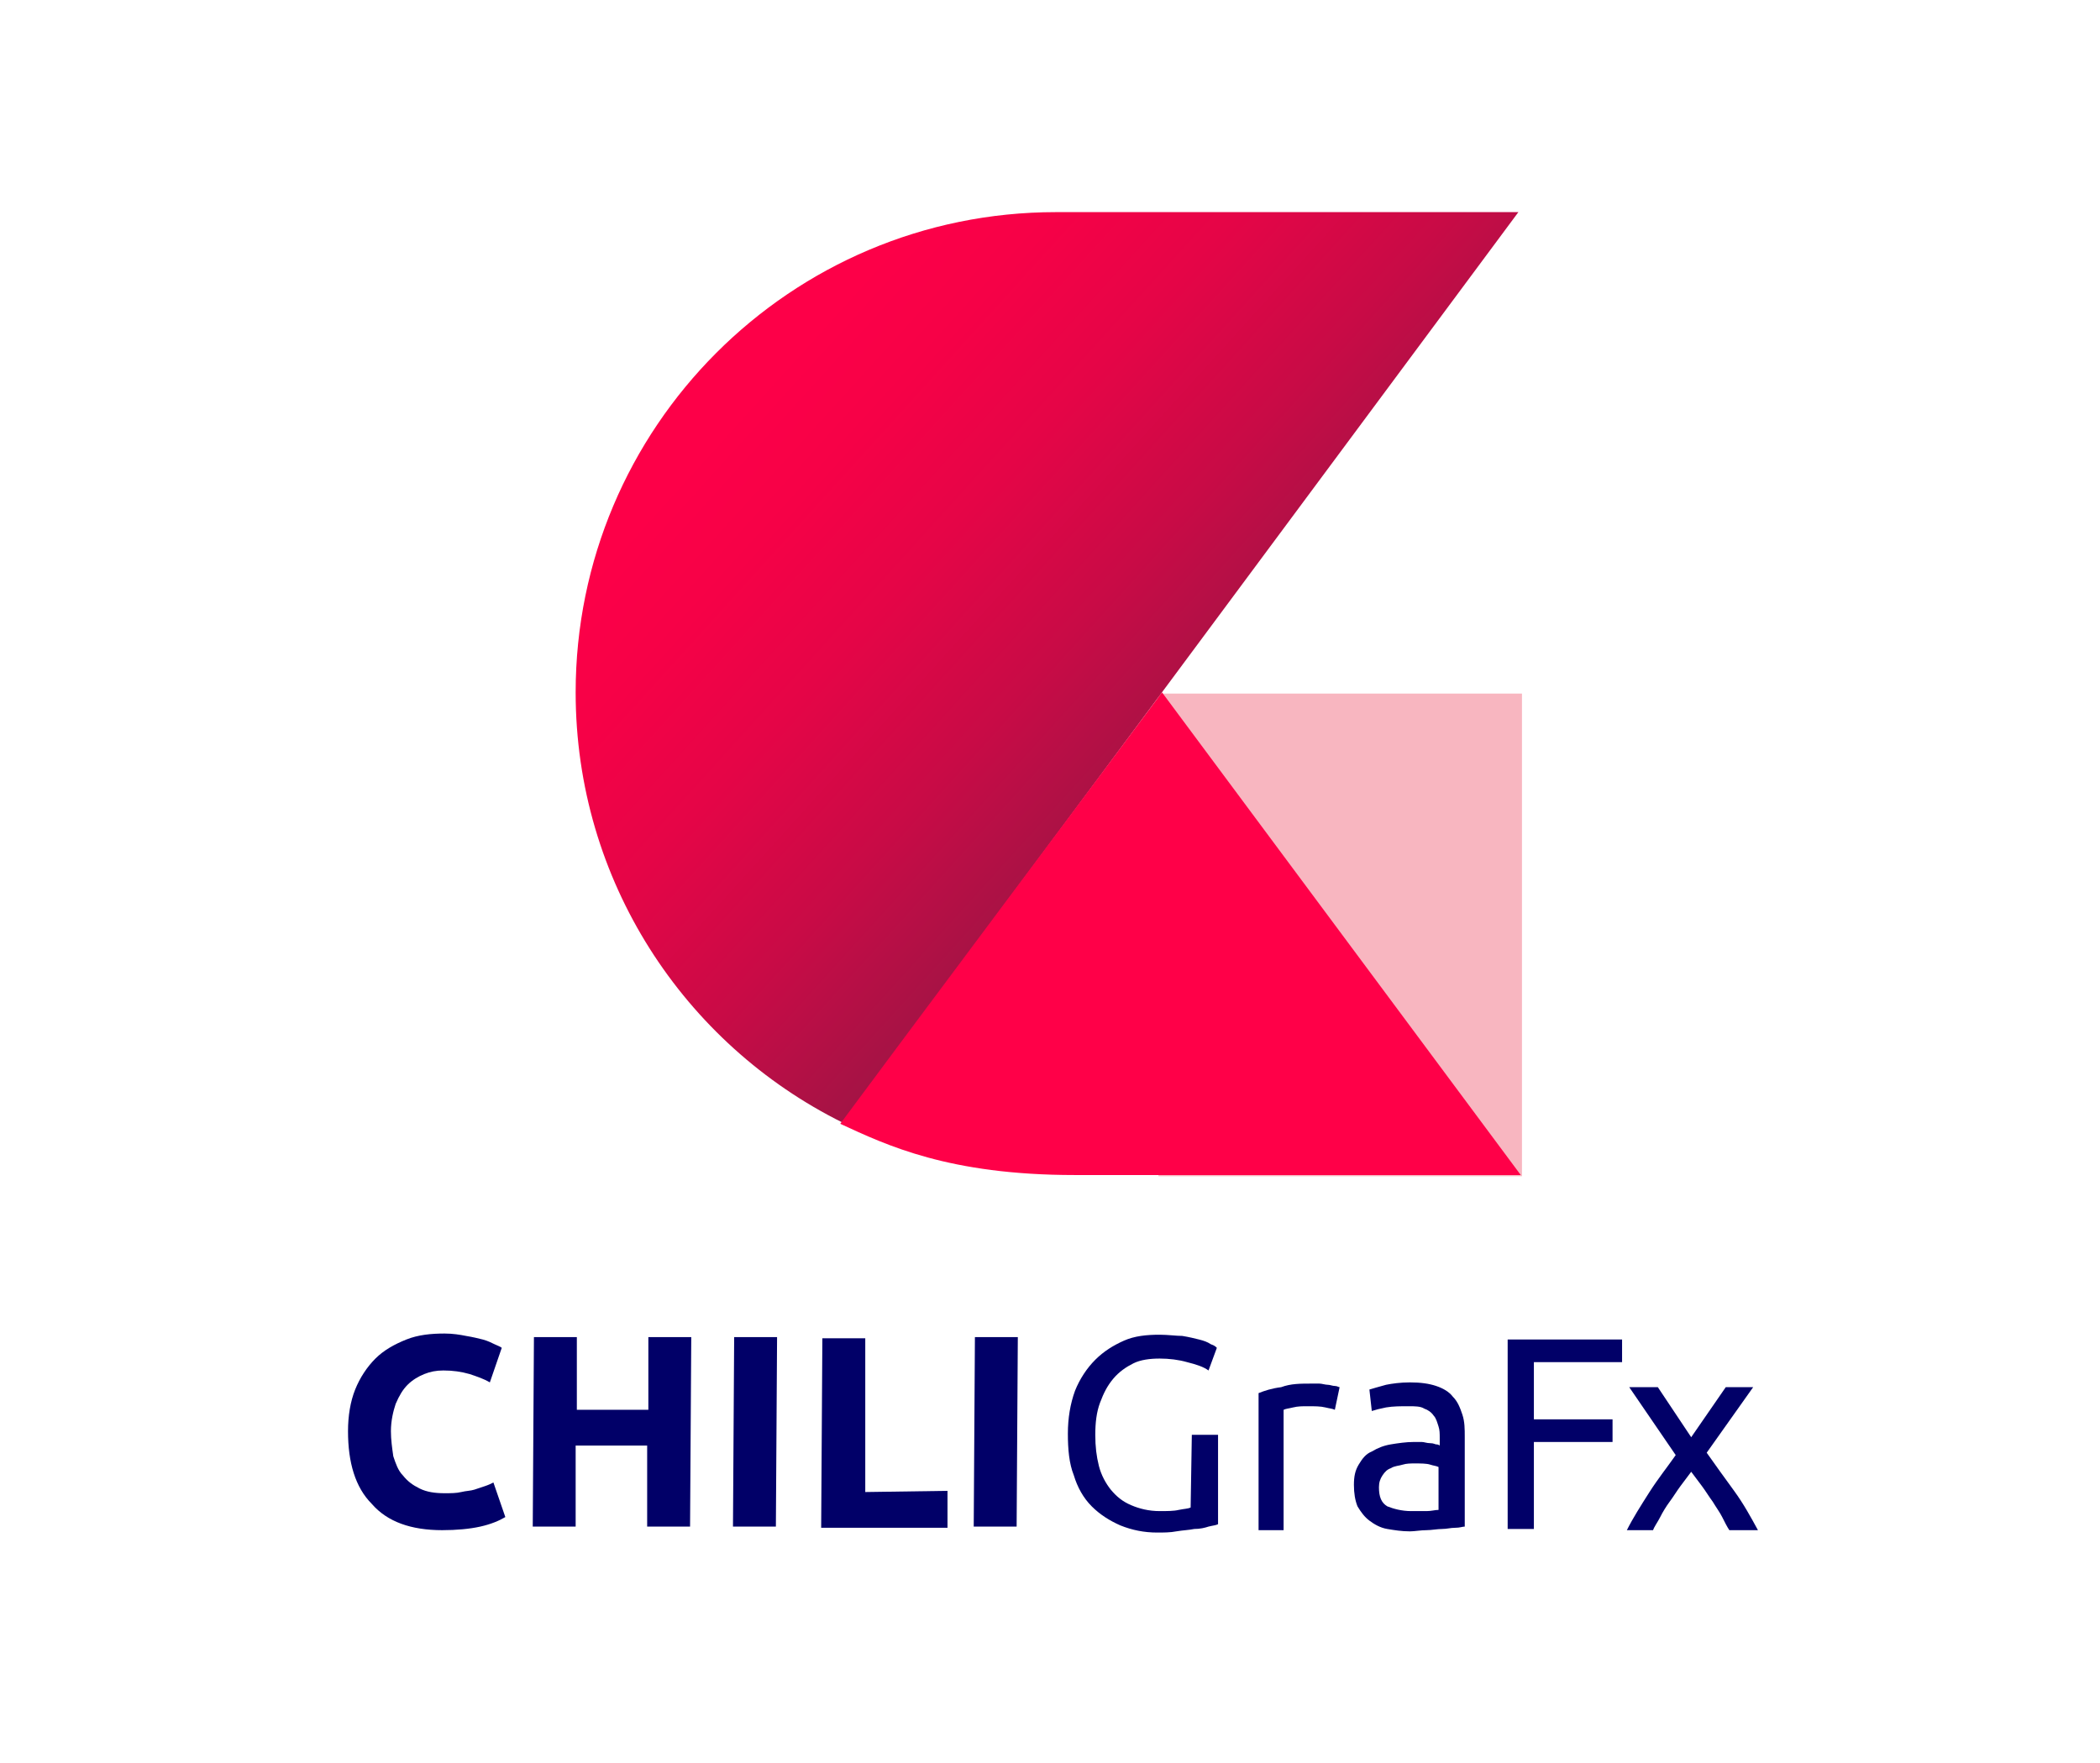
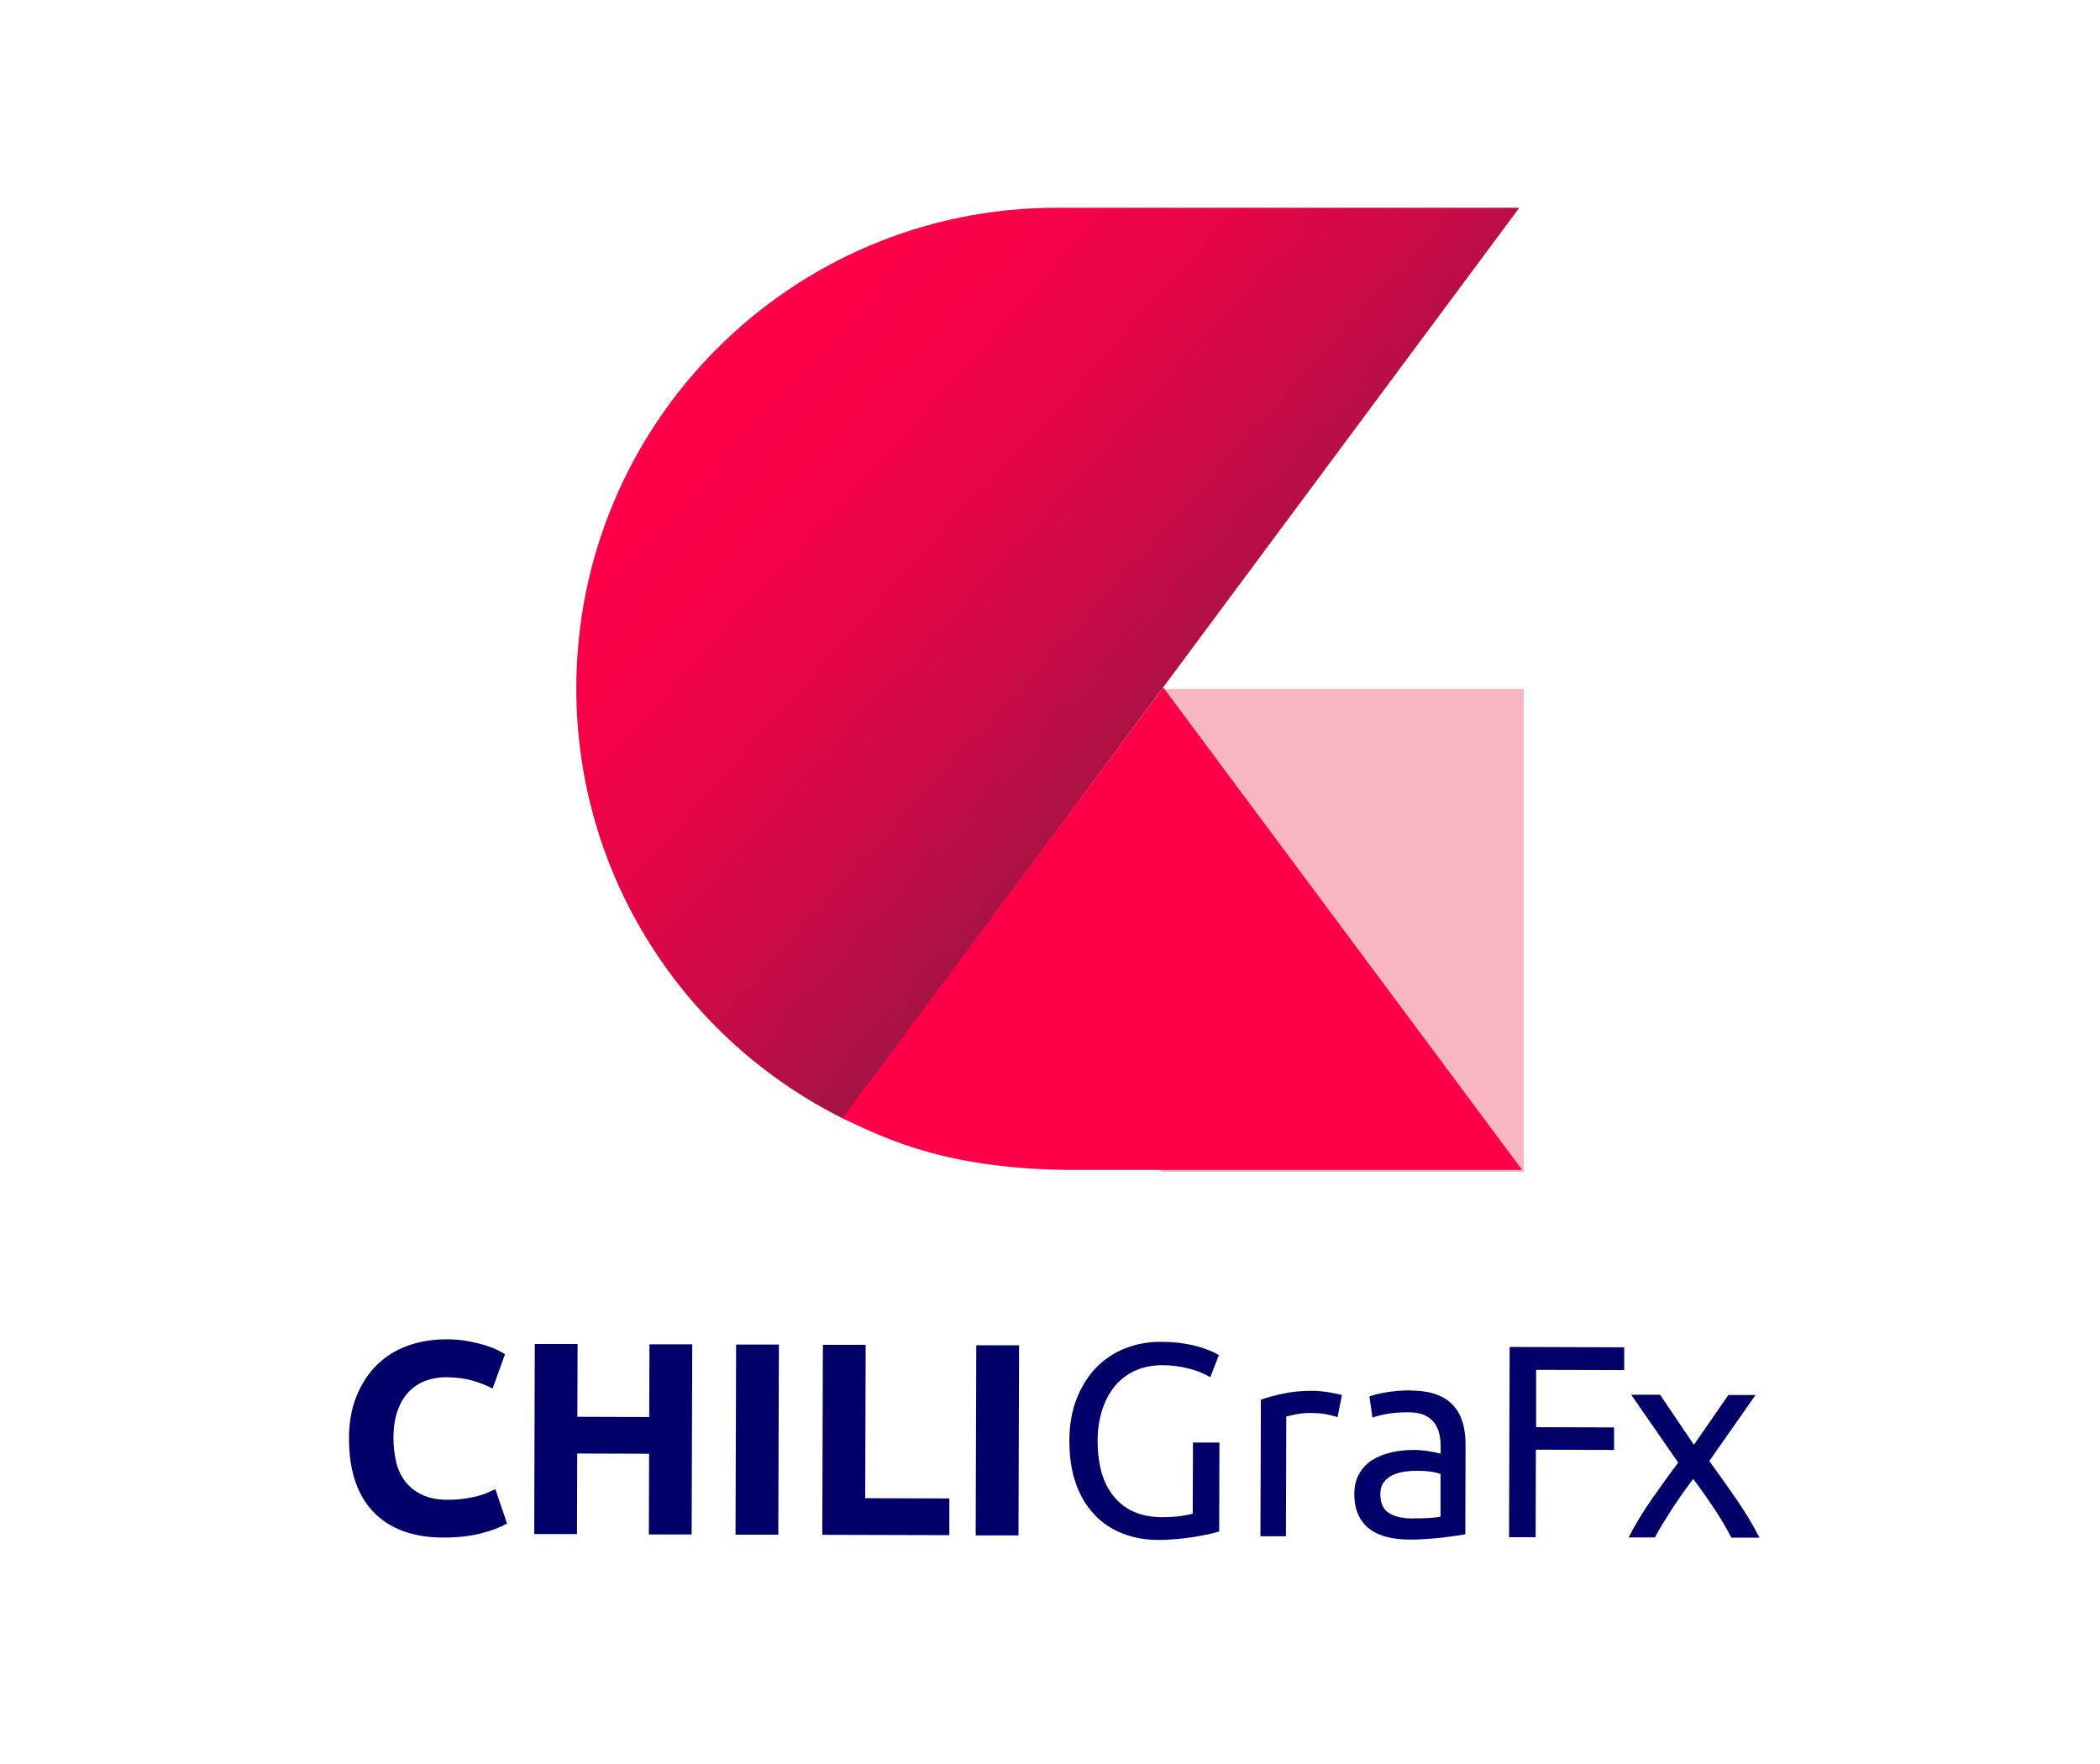
- <svg xmlns="http://www.w3.org/2000/svg" version="1.1" id="Layer_1" x="0px" y="0px" viewBox="0 0 176.2 147.9" style="enable-background:new 0 0 176.2 147.9;" xml:space="preserve">
-   <style type="text/css">
- 	.st0{enable-background:new    ;}
- 	.st1{fill:#010068;}
- 	.st2{fill:#F8B6C0;}
- 	.st3{fill:url(#SVGID_1_);}
- 	.st4{fill:#FF0048;}
- </style>
-   <g>
-     <g id="a">
-       <g class="st0">
-         <path class="st1" d="M37.1,128.4c-2.6,0-4.6-0.7-5.9-2.2c-1.4-1.4-2-3.5-2-6.1c0-1.3,0.2-2.5,0.6-3.5c0.4-1,1-1.9,1.7-2.6     c0.7-0.7,1.6-1.2,2.6-1.6c1-0.4,2.1-0.5,3.2-0.5c0.7,0,1.3,0.1,1.8,0.2c0.6,0.1,1,0.2,1.4,0.3c0.4,0.1,0.8,0.3,1,0.4     s0.5,0.2,0.6,0.3l-1,2.9c-0.5-0.3-1.1-0.5-1.7-0.7c-0.7-0.2-1.4-0.3-2.2-0.3c-0.6,0-1.1,0.1-1.6,0.3c-0.5,0.2-1,0.5-1.4,0.9     c-0.4,0.4-0.7,0.9-1,1.6c-0.2,0.6-0.4,1.4-0.4,2.3c0,0.7,0.1,1.4,0.2,2.1c0.2,0.6,0.4,1.2,0.8,1.6c0.4,0.5,0.8,0.8,1.4,1.1     c0.6,0.3,1.3,0.4,2.1,0.4c0.5,0,1,0,1.4-0.1c0.4-0.1,0.8-0.1,1.1-0.2c0.3-0.1,0.6-0.2,0.9-0.3s0.5-0.2,0.7-0.3l1,2.9     c-0.5,0.3-1.2,0.6-2.1,0.8C39.4,128.3,38.3,128.4,37.1,128.4z" />
-       </g>
-       <g class="st0">
-         <path class="st1" d="M54.4,112.2l3.6,0l-0.1,15.9l-3.6,0l0-6.8l-6,0l0,6.8l-3.6,0l0.1-15.9l3.6,0l0,6.1l6,0L54.4,112.2z" />
-         <path class="st1" d="M61.6,112.2l3.6,0l-0.1,15.9l-3.6,0L61.6,112.2z" />
-       </g>
-       <g class="st0">
-         <path class="st1" d="M79.5,125.1l0,3.1l-10.6,0l0.1-15.9l3.6,0l0,12.9L79.5,125.1z" />
-       </g>
-       <g class="st0">
-         <path class="st1" d="M81.8,112.2l3.6,0l-0.1,15.9l-3.6,0L81.8,112.2z" />
-       </g>
-       <g class="st0">
-         <path class="st1" d="M100,120.4l2.2,0l0,7.5c-0.2,0.1-0.4,0.1-0.8,0.2c-0.3,0.1-0.7,0.2-1.2,0.2c-0.5,0.1-0.9,0.1-1.5,0.2     c-0.5,0.1-1.1,0.1-1.6,0.1c-1.1,0-2.1-0.2-3.1-0.6c-0.9-0.4-1.7-0.9-2.4-1.6c-0.7-0.7-1.2-1.6-1.5-2.6c-0.4-1-0.5-2.2-0.5-3.5     s0.2-2.5,0.6-3.6c0.4-1,1-1.9,1.7-2.6s1.5-1.2,2.4-1.6c0.9-0.4,1.9-0.5,3-0.5c0.7,0,1.4,0.1,1.9,0.1c0.6,0.1,1,0.2,1.4,0.3     c0.4,0.1,0.7,0.2,1,0.4c0.3,0.1,0.4,0.2,0.5,0.3l-0.7,1.9c-0.4-0.3-1-0.5-1.8-0.7c-0.7-0.2-1.5-0.3-2.3-0.3     c-0.8,0-1.6,0.1-2.2,0.4s-1.2,0.7-1.7,1.3c-0.5,0.6-0.8,1.2-1.1,2c-0.3,0.8-0.4,1.7-0.4,2.7c0,1,0.1,1.8,0.3,2.6     c0.2,0.8,0.6,1.5,1,2c0.5,0.6,1,1,1.7,1.3c0.7,0.3,1.5,0.5,2.4,0.5c0.6,0,1.2,0,1.6-0.1c0.5-0.1,0.8-0.1,1-0.2L100,120.4z" />
-       </g>
-       <g class="st0">
-         <path class="st1" d="M110.1,116.1c0.2,0,0.4,0,0.6,0c0.2,0,0.5,0.1,0.7,0.1c0.2,0,0.4,0.1,0.6,0.1c0.2,0,0.3,0.1,0.4,0.1     l-0.4,1.9c-0.2-0.1-0.4-0.1-0.8-0.2c-0.4-0.1-0.9-0.1-1.5-0.1c-0.4,0-0.8,0-1.2,0.1c-0.4,0.1-0.6,0.1-0.8,0.2l0,10.1l-2.1,0     l0-11.5c0.5-0.2,1.1-0.4,1.9-0.5C108.3,116.1,109.1,116.1,110.1,116.1z" />
-       </g>
-       <g class="st0">
-         <path class="st1" d="M118.3,116c0.9,0,1.6,0.1,2.2,0.3c0.6,0.2,1.1,0.5,1.4,0.9c0.4,0.4,0.6,0.9,0.8,1.5c0.2,0.6,0.2,1.2,0.2,1.9     l0,7.5c-0.2,0-0.4,0.1-0.8,0.1s-0.7,0.1-1.1,0.1c-0.4,0-0.9,0.1-1.3,0.1c-0.5,0-1,0.1-1.4,0.1c-0.7,0-1.3-0.1-1.9-0.2     c-0.6-0.1-1.1-0.4-1.5-0.7c-0.4-0.3-0.7-0.7-1-1.2c-0.2-0.5-0.3-1.1-0.3-1.8c0-0.7,0.1-1.2,0.4-1.7c0.3-0.5,0.6-0.9,1.1-1.1     c0.5-0.3,1-0.5,1.6-0.6c0.6-0.1,1.3-0.2,1.9-0.2c0.2,0,0.4,0,0.7,0c0.2,0,0.4,0.1,0.7,0.1s0.4,0.1,0.5,0.1c0.2,0,0.3,0.1,0.3,0.1     l0-0.6c0-0.4,0-0.7-0.1-1c-0.1-0.3-0.2-0.7-0.4-0.9c-0.2-0.3-0.5-0.5-0.8-0.6c-0.3-0.2-0.8-0.2-1.3-0.2c-0.7,0-1.3,0-1.9,0.1     c-0.5,0.1-0.9,0.2-1.2,0.3l-0.2-1.8c0.3-0.1,0.7-0.2,1.4-0.4C116.8,116.1,117.5,116,118.3,116z M118.4,126.8c0.5,0,1,0,1.3,0     c0.4,0,0.7-0.1,1-0.1l0-3.6c-0.2-0.1-0.4-0.1-0.7-0.2c-0.3-0.1-0.8-0.1-1.3-0.1c-0.3,0-0.7,0-1,0.1s-0.7,0.1-1,0.3     c-0.3,0.1-0.5,0.3-0.7,0.6c-0.2,0.3-0.3,0.6-0.3,1c0,0.8,0.2,1.3,0.7,1.6C116.9,126.6,117.6,126.8,118.4,126.8z" />
-       </g>
-       <g class="st0">
-         <path class="st1" d="M126.5,128.3l0-15.9l9.6,0l0,1.9l-7.4,0l0,4.8l6.6,0l0,1.9l-6.6,0l0,7.3L126.5,128.3z" />
-       </g>
-       <g class="st0">
-         <path class="st1" d="M145.1,128.4c-0.2-0.3-0.4-0.7-0.6-1.1c-0.2-0.4-0.5-0.8-0.8-1.3c-0.3-0.4-0.6-0.9-0.9-1.3     c-0.3-0.4-0.6-0.8-0.9-1.2c-0.3,0.4-0.6,0.8-0.9,1.2c-0.3,0.4-0.6,0.9-0.9,1.3c-0.3,0.4-0.6,0.9-0.8,1.3     c-0.2,0.4-0.5,0.8-0.6,1.1l-2.2,0c0.5-1,1.2-2.1,1.9-3.2c0.7-1.1,1.5-2.1,2.2-3.1l-3.9-5.7l2.4,0l2.8,4.2l2.9-4.2l2.3,0l-3.9,5.5     c0.7,1,1.5,2.1,2.3,3.2c0.8,1.1,1.4,2.2,2,3.3L145.1,128.4z" />
+ <svg xmlns="http://www.w3.org/2000/svg" viewBox="0 0 176.19 147.95">
+   <defs>
+     <style>.cls-1{fill:url(#linear-gradient);}.cls-2{fill:#f8b6c0;}.cls-3{fill:#010068;}.cls-4{fill:#ff0048;}.cls-5{mix-blend-mode:multiply;}.cls-6{isolation:isolate;}</style>
+     <linearGradient id="linear-gradient" x1="67.6" y1="28.11" x2="126.23" y2="81.24" gradientUnits="userSpaceOnUse">
+       <stop offset="0" stop-color="#fd0048" />
+       <stop offset=".11" stop-color="#f60147" />
+       <stop offset=".25" stop-color="#e50547" />
+       <stop offset=".42" stop-color="#c80b46" />
+       <stop offset=".6" stop-color="#a11445" />
+       <stop offset=".8" stop-color="#6e1f44" />
+       <stop offset=".81" stop-color="#6b2044" />
+     </linearGradient>
+   </defs>
+   <g class="cls-6">
+     <g id="Layer_1">
+       <g class="cls-5">
+         <path class="cls-3" d="M37.22,129c-2.59,0-4.56-.74-5.92-2.18s-2.02-3.49-2.02-6.15c0-1.32,.21-2.5,.63-3.53,.42-1.03,.99-1.91,1.71-2.62s1.58-1.25,2.58-1.61,2.08-.54,3.25-.54c.67,0,1.29,.05,1.84,.16,.55,.1,1.04,.22,1.45,.35,.41,.13,.76,.27,1.03,.41s.47,.25,.6,.32l-1.04,2.89c-.49-.26-1.06-.49-1.71-.67-.65-.19-1.39-.28-2.22-.28-.55,0-1.09,.09-1.62,.27-.53,.18-1,.48-1.41,.88-.41,.4-.74,.93-.98,1.57-.25,.64-.37,1.42-.38,2.34,0,.74,.08,1.42,.23,2.06s.42,1.19,.78,1.65c.36,.46,.83,.83,1.41,1.1,.58,.27,1.29,.41,2.11,.41,.52,0,.99-.03,1.4-.09,.41-.06,.78-.13,1.1-.21,.32-.08,.61-.18,.85-.29,.25-.11,.47-.21,.67-.3l.98,2.88c-.51,.3-1.22,.58-2.14,.82-.92,.24-1.99,.36-3.2,.36Z" />
+         <path class="cls-3" d="M54.49,112.79h3.59s-.05,15.95-.05,15.95h-3.59s.02-6.77,.02-6.77l-6.03-.02-.02,6.76h-3.59s.05-15.95,.05-15.95h3.59s-.02,6.11-.02,6.11l6.03,.02,.02-6.1Z" />
+         <path class="cls-3" d="M61.76,112.81h3.59s-.05,15.95-.05,15.95h-3.59s.05-15.95,.05-15.95Z" />
+         <path class="cls-3" d="M79.65,125.72v3.08s-10.66-.03-10.66-.03l.05-15.94h3.59s-.04,12.87-.04,12.87l7.06,.02Z" />
+         <path class="cls-3" d="M81.91,112.87h3.59s-.05,15.95-.05,15.95h-3.59s.05-15.95,.05-15.95Z" />
+         <path class="cls-3" d="M100.08,121.03h2.23s-.02,7.46-.02,7.46c-.18,.06-.45,.13-.79,.21-.34,.07-.74,.15-1.2,.23-.45,.07-.95,.14-1.48,.19s-1.08,.08-1.63,.08c-1.12,0-2.14-.19-3.06-.56-.92-.37-1.71-.91-2.36-1.62-.66-.71-1.17-1.58-1.52-2.6-.36-1.03-.53-2.21-.53-3.54,0-1.33,.21-2.52,.62-3.55s.96-1.9,1.65-2.61c.69-.7,1.5-1.24,2.43-1.6s1.92-.55,2.98-.54c.72,0,1.36,.05,1.92,.14,.56,.09,1.04,.2,1.44,.33,.4,.12,.72,.25,.98,.37,.25,.12,.43,.22,.52,.28l-.72,1.86c-.44-.29-1.03-.54-1.77-.73-.74-.19-1.49-.29-2.25-.29-.81,0-1.55,.14-2.22,.43s-1.24,.71-1.71,1.26c-.47,.55-.83,1.22-1.1,2.01-.26,.79-.4,1.67-.4,2.66,0,.95,.11,1.82,.32,2.6,.22,.78,.56,1.46,1.01,2.02,.45,.56,1.01,1,1.67,1.3,.67,.31,1.45,.46,2.36,.47,.64,0,1.19-.03,1.64-.1s.78-.13,.98-.19l.02-5.93Z" />
+         <path class="cls-3" d="M110.2,116.69c.18,0,.39,.01,.63,.04,.24,.02,.47,.05,.7,.09,.23,.04,.44,.08,.63,.12,.19,.04,.33,.07,.43,.1l-.37,1.86c-.17-.06-.45-.13-.84-.22-.39-.09-.89-.13-1.51-.13-.4,0-.79,.04-1.18,.12-.39,.08-.65,.14-.77,.17l-.03,10.05h-2.14s.04-11.46,.04-11.46c.51-.18,1.14-.35,1.89-.51,.75-.16,1.6-.24,2.53-.23Z" />
+         <path class="cls-3" d="M118.38,116.67c.86,0,1.58,.12,2.17,.34,.59,.22,1.06,.54,1.42,.95s.61,.89,.77,1.45c.15,.56,.23,1.18,.22,1.85l-.02,7.47c-.18,.03-.44,.07-.77,.12s-.7,.1-1.12,.15c-.41,.04-.86,.09-1.35,.12-.48,.04-.96,.05-1.44,.05-.67,0-1.3-.07-1.86-.21-.57-.14-1.06-.36-1.47-.66s-.73-.7-.96-1.19c-.23-.49-.34-1.08-.34-1.77,0-.66,.14-1.23,.41-1.7,.27-.47,.64-.86,1.1-1.15,.46-.29,1-.5,1.61-.64,.61-.14,1.26-.2,1.93-.2,.21,0,.44,.01,.67,.04,.23,.02,.45,.05,.66,.09s.39,.07,.54,.11,.26,.05,.32,.07v-.6c0-.35-.03-.7-.11-1.05-.08-.35-.21-.65-.41-.92-.2-.27-.47-.49-.81-.65s-.79-.24-1.35-.25c-.71,0-1.32,.05-1.85,.14-.53,.1-.93,.2-1.19,.31l-.25-1.77c.28-.12,.74-.24,1.38-.35,.64-.11,1.34-.17,2.09-.17Zm.15,10.72c.51,0,.96,0,1.35-.03,.39-.02,.72-.06,.98-.12v-3.56c-.14-.08-.39-.14-.74-.2-.35-.05-.76-.08-1.25-.08-.32,0-.66,.02-1.02,.07s-.69,.14-.99,.28c-.3,.14-.55,.34-.75,.6-.2,.25-.3,.59-.3,1,0,.77,.24,1.3,.73,1.6,.49,.3,1.16,.45,2,.45Z" />
+         <path class="cls-3" d="M126.61,128.95l.05-15.94,9.61,.03v1.91s-7.39-.02-7.39-.02v4.81s6.54,.02,6.54,.02v1.89s-6.56-.02-6.56-.02l-.02,7.34h-2.23Z" />
+         <path class="cls-3" d="M145.26,129.01c-.17-.34-.37-.71-.62-1.13-.24-.42-.51-.84-.8-1.28-.29-.44-.59-.87-.89-1.3-.31-.43-.6-.84-.89-1.22-.29,.38-.59,.79-.9,1.23-.31,.44-.6,.87-.89,1.31-.28,.44-.55,.86-.8,1.27-.25,.41-.46,.78-.62,1.1h-2.21c.54-1.05,1.18-2.11,1.93-3.19,.75-1.08,1.49-2.11,2.23-3.09l-3.94-5.69h2.42s2.84,4.2,2.84,4.2l2.89-4.18h2.28s-3.88,5.54-3.88,5.54c.73,1,1.48,2.05,2.25,3.17,.77,1.11,1.42,2.2,1.96,3.26h-2.35Z" />
      </g>
      <g>
-         <rect x="97.2" y="58.2" class="st2" width="30.5" height="40.5" />
-         <linearGradient id="SVGID_1_" gradientUnits="userSpaceOnUse" x1="67.482" y1="120.133" x2="126.112" y2="67.013" gradientTransform="matrix(1 0 0 -1 0 148.6614)">
-           <stop offset="0" style="stop-color:#FD0048" />
-           <stop offset="0.11" style="stop-color:#F60147" />
-           <stop offset="0.25" style="stop-color:#E50547" />
-           <stop offset="0.42" style="stop-color:#C80B46" />
-           <stop offset="0.6" style="stop-color:#A11445" />
-           <stop offset="0.8" style="stop-color:#6E1F44" />
-           <stop offset="0.81" style="stop-color:#6B2044" />
-         </linearGradient>
-         <path class="st3" d="M126.3,17.8H88.6c-22.3,0-40.3,18.1-40.3,40.3c0,15.8,9.1,29.5,22.4,36.1h0l56.7-76.4H126.3z" />
-         <path class="st4" d="M97.5,58.1l30.1,40.5H90.2c-10.6,0-15.8-2.5-19.7-4.3C73.3,90.5,97.5,58.1,97.5,58.1L97.5,58.1z" />
+         <rect class="cls-2" x="97.38" y="57.8" width="30.46" height="40.52" />
+         <path class="cls-1" d="M126.47,17.43h-37.8c-22.26,0-40.31,18.05-40.32,40.31,0,15.81,9.11,29.5,22.37,36.1,0,0,0,0,.01,0L127.47,17.43h-1Z" />
+         <path class="cls-4" d="M97.59,57.67l30.12,40.49h-37.39c-10.64,0-15.79-2.51-19.65-4.34,2.74-3.7,26.93-36.15,26.93-36.15Z" />
      </g>
    </g>
  </g>
</svg>
